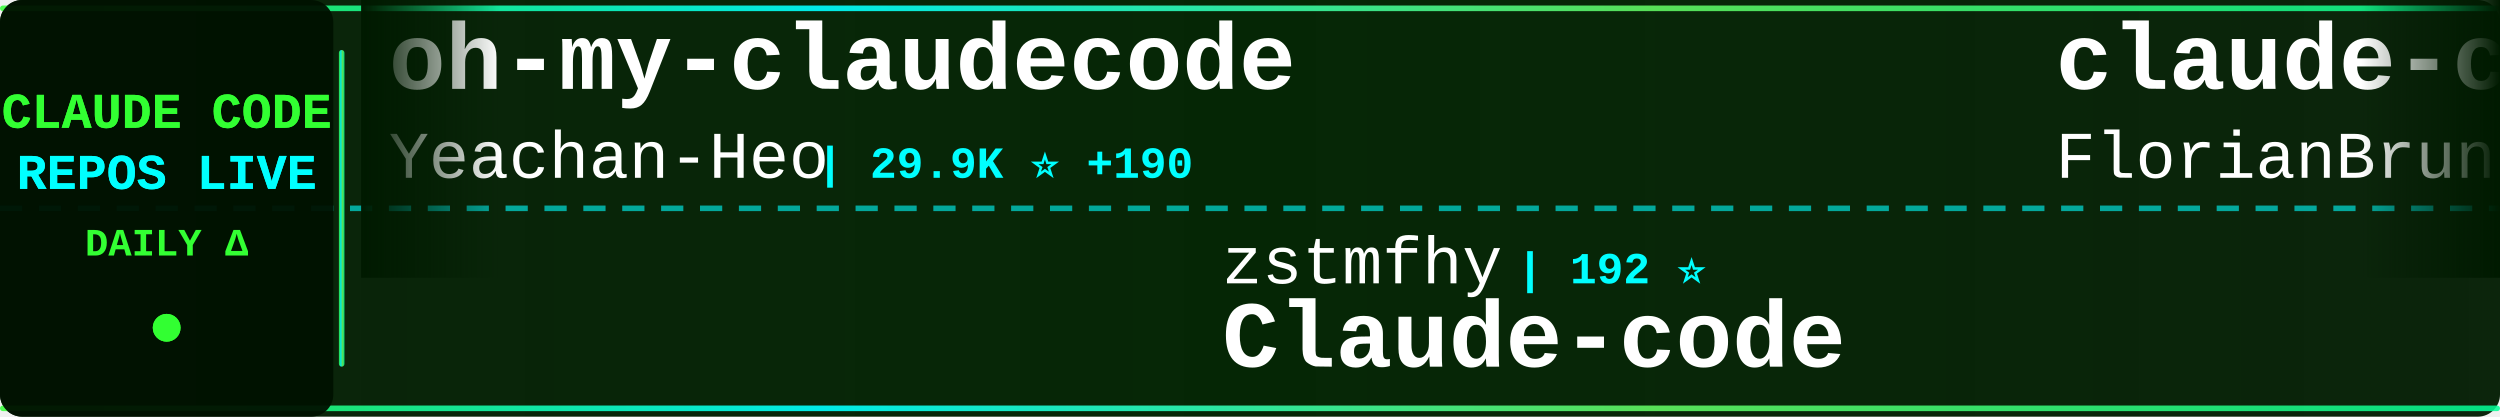
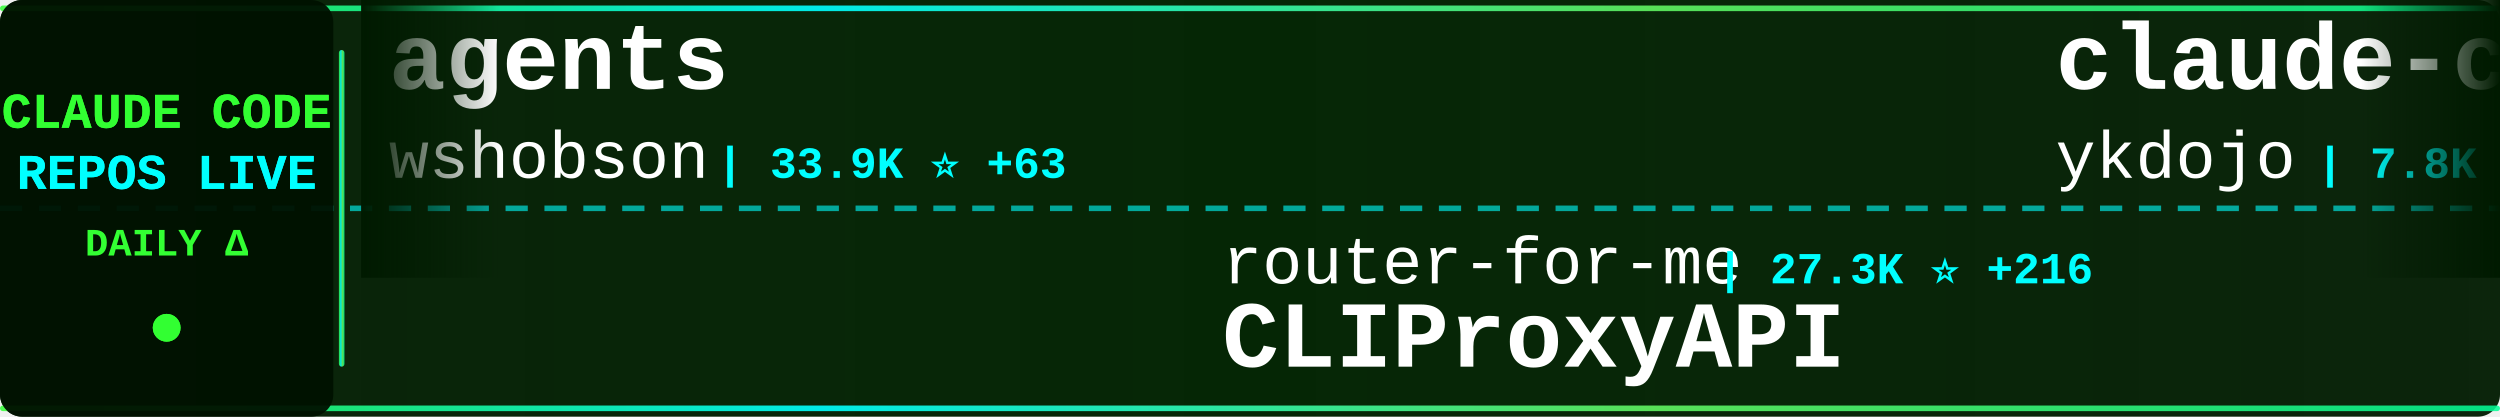
<svg xmlns="http://www.w3.org/2000/svg" width="900" height="150">
  <defs>
    <linearGradient id="tickerBg" x1="0%" y1="0%" x2="100%" y2="0%">
      <stop offset="0%" style="stop-color:#001a00;stop-opacity:0.95" />
      <stop offset="50%" style="stop-color:#002200;stop-opacity:0.98" />
      <stop offset="100%" style="stop-color:#001a00;stop-opacity:0.95" />
    </linearGradient>
    <linearGradient id="borderGrad" x1="0%" y1="0%" x2="100%" y2="0%">
      <stop offset="0%" style="stop-color:#33ff33;stop-opacity:0.85">
        <animate attributeName="stop-opacity" values="0.85;1;0.85" dur="2s" repeatCount="indefinite" />
      </stop>
      <stop offset="33%" style="stop-color:#00ffff;stop-opacity:0.9">
        <animate attributeName="stop-opacity" values="0.9;1;0.9" dur="2.2s" repeatCount="indefinite" />
      </stop>
      <stop offset="66%" style="stop-color:#66ff66;stop-opacity:0.85">
        <animate attributeName="stop-opacity" values="0.85;1;0.85" dur="1.8s" repeatCount="indefinite" />
      </stop>
      <stop offset="100%" style="stop-color:#00ff99;stop-opacity:0.85">
        <animate attributeName="stop-opacity" values="0.85;1;0.85" dur="2s" repeatCount="indefinite" />
      </stop>
    </linearGradient>
    <filter id="textGlow">
      <feGaussianBlur stdDeviation="0.1" result="coloredBlur" />
      <feMerge>
        <feMergeNode in="coloredBlur" />
        <feMergeNode in="SourceGraphic" />
      </feMerge>
    </filter>
    <filter id="metricGlow">
      <feGaussianBlur stdDeviation="0.2" result="coloredBlur" />
      <feMerge>
        <feMergeNode in="coloredBlur" />
        <feMergeNode in="SourceGraphic" />
      </feMerge>
    </filter>
    <linearGradient id="leftFade" x1="0%" y1="0%" x2="100%" y2="0%">
      <stop offset="0%" style="stop-color:#001a00;stop-opacity:1" />
      <stop offset="100%" style="stop-color:#001a00;stop-opacity:0" />
    </linearGradient>
    <linearGradient id="rightFade" x1="0%" y1="0%" x2="100%" y2="0%">
      <stop offset="0%" style="stop-color:#001a00;stop-opacity:0" />
      <stop offset="100%" style="stop-color:#001a00;stop-opacity:1" />
    </linearGradient>
  </defs>
  <rect width="900" height="150" fill="url(#tickerBg)" rx="8" />
  <rect x="0" y="2" width="900" height="2" fill="url(#borderGrad)" rx="1" />
  <rect x="0" y="146" width="900" height="2" fill="url(#borderGrad)" rx="1" />
  <line x1="0" y1="75" x2="900" y2="75" stroke="#00ffff" stroke-width="2" stroke-dasharray="8 6" opacity="0.6" />
  <rect x="0" y="0" width="120" height="150" fill="#001100" opacity="0.95" rx="8" />
  <text x="60" y="46" font-family="'Courier New', monospace" font-size="18" font-weight="bold" fill="#33ff33" text-anchor="middle" filter="url(#textGlow)">
    CLAUDE CODE
  </text>
  <text x="60" y="68" font-family="'Courier New', monospace" font-size="18" font-weight="bold" fill="#00ffff" text-anchor="middle" filter="url(#textGlow)">
    REPOS LIVE
  </text>
  <text x="60" y="92" font-family="'Courier New', monospace" font-size="14" font-weight="bold" fill="#33ff33" text-anchor="middle">
    DAILY Δ
  </text>
  <circle cx="60" cy="118" r="5" fill="#33ff33" filter="url(#metricGlow)">
    <animate attributeName="r" values="4;6;4" dur="1.5s" repeatCount="indefinite" />
    <animate attributeName="opacity" values="0.6;1;0.6" dur="1.5s" repeatCount="indefinite" />
  </circle>
  <rect x="122" y="18" width="2" height="114" fill="url(#borderGrad)" rx="1" />
  <clipPath id="tickerClip">
    <rect x="130" y="0" width="770" height="150" />
  </clipPath>
  <g clip-path="url(#tickerClip)">
    <g id="tickerItems">
      <animateTransform attributeName="transform" attributeType="XML" type="translate" from="0 0" to="-3000 0" dur="54s" repeatCount="indefinite" />
      <g transform="translate(0, 0)">
-         <text x="140" y="32" font-family="'Courier New', monospace" font-size="34" font-weight="bold" fill="#ffffff">oh-my-claudecode</text>
-         <text x="140" y="64" font-family="'Courier New', monospace" font-size="24" font-weight="normal" fill="#ffffff" opacity="1.0">Yeachan-Heo</text>
-         <text x="294" y="64" font-family="'Courier New', monospace" font-size="16" font-weight="bold" fill="#00ffff"> | 29.9K ⭐ +190</text>
+         <text x="140" y="32" font-family="'Courier New', monospace" font-size="34" font-weight="bold" fill="#ffffff">agents</text>
+         <text x="140" y="64" font-family="'Courier New', monospace" font-size="24" font-weight="normal" fill="#ffffff" opacity="1.0">wshobson</text>
+         <text x="258" y="64" font-family="'Courier New', monospace" font-size="16" font-weight="bold" fill="#00ffff"> | 33.9K ⭐ +63</text>
      </g>
      <g transform="translate(300, 0)">
-         <text x="140" y="102" font-family="'Courier New', monospace" font-size="24" font-weight="normal" fill="#ffffff" opacity="1.0">zstmfhy</text>
-         <text x="246" y="102" font-family="'Courier New', monospace" font-size="16" font-weight="bold" fill="#00ffff"> | 192 ⭐</text>
-         <text x="140" y="132" font-family="'Courier New', monospace" font-size="34" font-weight="bold" fill="#ffffff">Claude-code</text>
+         <text x="140" y="102" font-family="'Courier New', monospace" font-size="24" font-weight="normal" fill="#ffffff" opacity="1.0">router-for-me</text>
+         <text x="318" y="102" font-family="'Courier New', monospace" font-size="16" font-weight="bold" fill="#00ffff"> | 27.3K ⭐ +216</text>
+         <text x="140" y="132" font-family="'Courier New', monospace" font-size="34" font-weight="bold" fill="#ffffff">CLIProxyAPI</text>
      </g>
      <g transform="translate(600, 0)">
-         <text x="140" y="32" font-family="'Courier New', monospace" font-size="34" font-weight="bold" fill="#ffffff">claude-code-ultimate-gui...</text>
-         <text x="140" y="64" font-family="'Courier New', monospace" font-size="24" font-weight="normal" fill="#ffffff" opacity="1.0">FlorianBruniaux</text>
-         <text x="342" y="64" font-family="'Courier New', monospace" font-size="16" font-weight="bold" fill="#00ffff"> | 3.6K ⭐ +43</text>
+         <text x="140" y="32" font-family="'Courier New', monospace" font-size="34" font-weight="bold" fill="#ffffff">claude-code-tips</text>
+         <text x="140" y="64" font-family="'Courier New', monospace" font-size="24" font-weight="normal" fill="#ffffff" opacity="1.0">ykdojo</text>
+         <text x="234" y="64" font-family="'Courier New', monospace" font-size="16" font-weight="bold" fill="#00ffff"> | 7.8K ⭐ +26</text>
      </g>
      <g transform="translate(900, 0)">
-         <text x="140" y="102" font-family="'Courier New', monospace" font-size="24" font-weight="normal" fill="#ffffff" opacity="1.0">repowise-dev</text>
-         <text x="306" y="102" font-family="'Courier New', monospace" font-size="16" font-weight="bold" fill="#00ffff"> | 945 ⭐ +3</text>
-         <text x="140" y="132" font-family="'Courier New', monospace" font-size="34" font-weight="bold" fill="#ffffff">claude-code-prompts</text>
+         <text x="140" y="102" font-family="'Courier New', monospace" font-size="24" font-weight="normal" fill="#ffffff" opacity="1.0">andrew-kramer-inno</text>
+         <text x="378" y="102" font-family="'Courier New', monospace" font-size="16" font-weight="bold" fill="#00ffff"> | 574 ⭐ +1</text>
+         <text x="140" y="132" font-family="'Courier New', monospace" font-size="34" font-weight="bold" fill="#ffffff">claude-code-source-build</text>
      </g>
      <g transform="translate(1200, 0)">
-         <text x="140" y="32" font-family="'Courier New', monospace" font-size="34" font-weight="bold" fill="#ffffff">claude-task-master</text>
-         <text x="140" y="64" font-family="'Courier New', monospace" font-size="24" font-weight="normal" fill="#ffffff" opacity="1.0">eyaltoledano</text>
-         <text x="306" y="64" font-family="'Courier New', monospace" font-size="16" font-weight="bold" fill="#00ffff"> | 26.6K ⭐ +9</text>
+         <text x="140" y="32" font-family="'Courier New', monospace" font-size="34" font-weight="bold" fill="#ffffff">claude-code-my-workflow</text>
+         <text x="140" y="64" font-family="'Courier New', monospace" font-size="24" font-weight="normal" fill="#ffffff" opacity="1.0">pedrohcgs</text>
+         <text x="270" y="64" font-family="'Courier New', monospace" font-size="16" font-weight="bold" fill="#00ffff"> | 944 ⭐ +2</text>
      </g>
      <g transform="translate(1500, 0)">
-         <text x="140" y="102" font-family="'Courier New', monospace" font-size="24" font-weight="normal" fill="#ffffff" opacity="1.0">alirezarezvani</text>
-         <text x="330" y="102" font-family="'Courier New', monospace" font-size="16" font-weight="bold" fill="#00ffff"> | 11.8K ⭐ +183</text>
-         <text x="140" y="132" font-family="'Courier New', monospace" font-size="34" font-weight="bold" fill="#ffffff">claude-skills</text>
+         <text x="140" y="102" font-family="'Courier New', monospace" font-size="24" font-weight="normal" fill="#ffffff" opacity="1.0">oboard</text>
+         <text x="234" y="102" font-family="'Courier New', monospace" font-size="16" font-weight="bold" fill="#00ffff"> | 3.0K ⭐ +10</text>
+         <text x="140" y="132" font-family="'Courier New', monospace" font-size="34" font-weight="bold" fill="#ffffff">claude-code-rev</text>
      </g>
      <g transform="translate(1800, 0)">
-         <text x="140" y="32" font-family="'Courier New', monospace" font-size="34" font-weight="bold" fill="#ffffff">ClaudeCode</text>
-         <text x="140" y="64" font-family="'Courier New', monospace" font-size="24" font-weight="normal" fill="#ffffff" opacity="1.0">guanshan</text>
-         <text x="258" y="64" font-family="'Courier New', monospace" font-size="16" font-weight="bold" fill="#00ffff"> | 55 ⭐</text>
+         <text x="140" y="32" font-family="'Courier New', monospace" font-size="34" font-weight="bold" fill="#ffffff">claude-skills</text>
+         <text x="140" y="64" font-family="'Courier New', monospace" font-size="24" font-weight="normal" fill="#ffffff" opacity="1.0">alirezarezvani</text>
+         <text x="330" y="64" font-family="'Courier New', monospace" font-size="16" font-weight="bold" fill="#00ffff"> | 12.0K ⭐ +161</text>
      </g>
      <g transform="translate(2100, 0)">
-         <text x="140" y="102" font-family="'Courier New', monospace" font-size="24" font-weight="normal" fill="#ffffff" opacity="1.0">shanraisshan</text>
-         <text x="306" y="102" font-family="'Courier New', monospace" font-size="16" font-weight="bold" fill="#00ffff"> | 46.3K ⭐ +276</text>
-         <text x="140" y="132" font-family="'Courier New', monospace" font-size="34" font-weight="bold" fill="#ffffff">claude-code-best-practic...</text>
+         <text x="140" y="102" font-family="'Courier New', monospace" font-size="24" font-weight="normal" fill="#ffffff" opacity="1.0">Donchitos</text>
+         <text x="270" y="102" font-family="'Courier New', monospace" font-size="16" font-weight="bold" fill="#00ffff"> | 13.7K ⭐ +1.0K</text>
+         <text x="140" y="132" font-family="'Courier New', monospace" font-size="34" font-weight="bold" fill="#ffffff">Claude-Code-Game-Studios</text>
      </g>
      <g transform="translate(2400, 0)">
-         <text x="140" y="32" font-family="'Courier New', monospace" font-size="34" font-weight="bold" fill="#ffffff">CLIProxyAPI</text>
-         <text x="140" y="64" font-family="'Courier New', monospace" font-size="24" font-weight="normal" fill="#ffffff" opacity="1.0">router-for-me</text>
-         <text x="318" y="64" font-family="'Courier New', monospace" font-size="16" font-weight="bold" fill="#00ffff"> | 27.1K ⭐ +182</text>
+         <text x="140" y="32" font-family="'Courier New', monospace" font-size="34" font-weight="bold" fill="#ffffff">claude-code-telegram</text>
+         <text x="140" y="64" font-family="'Courier New', monospace" font-size="24" font-weight="normal" fill="#ffffff" opacity="1.0">RichardAtCT</text>
+         <text x="294" y="64" font-family="'Courier New', monospace" font-size="16" font-weight="bold" fill="#00ffff"> | 2.5K ⭐ +8</text>
      </g>
      <g transform="translate(2700, 0)">
-         <text x="140" y="102" font-family="'Courier New', monospace" font-size="24" font-weight="normal" fill="#ffffff" opacity="1.0">liuup</text>
-         <text x="222" y="102" font-family="'Courier New', monospace" font-size="16" font-weight="bold" fill="#00ffff"> | 1.8K ⭐ +18</text>
-         <text x="140" y="132" font-family="'Courier New', monospace" font-size="34" font-weight="bold" fill="#ffffff">claude-code-analysis</text>
+         <text x="140" y="102" font-family="'Courier New', monospace" font-size="24" font-weight="normal" fill="#ffffff" opacity="1.0">ChrisWiles</text>
+         <text x="282" y="102" font-family="'Courier New', monospace" font-size="16" font-weight="bold" fill="#00ffff"> | 5.8K ⭐ +5</text>
+         <text x="140" y="132" font-family="'Courier New', monospace" font-size="34" font-weight="bold" fill="#ffffff">claude-code-showcase</text>
      </g>
      <g transform="translate(3000, 0)">
-         <text x="140" y="32" font-family="'Courier New', monospace" font-size="34" font-weight="bold" fill="#ffffff">oh-my-claudecode</text>
-         <text x="140" y="64" font-family="'Courier New', monospace" font-size="24" font-weight="normal" fill="#ffffff" opacity="1.0">Yeachan-Heo</text>
-         <text x="294" y="64" font-family="'Courier New', monospace" font-size="16" font-weight="bold" fill="#00ffff"> | 29.9K ⭐ +190</text>
+         <text x="140" y="32" font-family="'Courier New', monospace" font-size="34" font-weight="bold" fill="#ffffff">agents</text>
+         <text x="140" y="64" font-family="'Courier New', monospace" font-size="24" font-weight="normal" fill="#ffffff" opacity="1.0">wshobson</text>
+         <text x="258" y="64" font-family="'Courier New', monospace" font-size="16" font-weight="bold" fill="#00ffff"> | 33.9K ⭐ +63</text>
      </g>
      <g transform="translate(3300, 0)">
-         <text x="140" y="102" font-family="'Courier New', monospace" font-size="24" font-weight="normal" fill="#ffffff" opacity="1.0">zstmfhy</text>
-         <text x="246" y="102" font-family="'Courier New', monospace" font-size="16" font-weight="bold" fill="#00ffff"> | 192 ⭐</text>
-         <text x="140" y="132" font-family="'Courier New', monospace" font-size="34" font-weight="bold" fill="#ffffff">Claude-code</text>
+         <text x="140" y="102" font-family="'Courier New', monospace" font-size="24" font-weight="normal" fill="#ffffff" opacity="1.0">router-for-me</text>
+         <text x="318" y="102" font-family="'Courier New', monospace" font-size="16" font-weight="bold" fill="#00ffff"> | 27.3K ⭐ +216</text>
+         <text x="140" y="132" font-family="'Courier New', monospace" font-size="34" font-weight="bold" fill="#ffffff">CLIProxyAPI</text>
      </g>
      <g transform="translate(3600, 0)">
-         <text x="140" y="32" font-family="'Courier New', monospace" font-size="34" font-weight="bold" fill="#ffffff">claude-code-ultimate-gui...</text>
-         <text x="140" y="64" font-family="'Courier New', monospace" font-size="24" font-weight="normal" fill="#ffffff" opacity="1.0">FlorianBruniaux</text>
-         <text x="342" y="64" font-family="'Courier New', monospace" font-size="16" font-weight="bold" fill="#00ffff"> | 3.6K ⭐ +43</text>
+         <text x="140" y="32" font-family="'Courier New', monospace" font-size="34" font-weight="bold" fill="#ffffff">claude-code-tips</text>
+         <text x="140" y="64" font-family="'Courier New', monospace" font-size="24" font-weight="normal" fill="#ffffff" opacity="1.0">ykdojo</text>
+         <text x="234" y="64" font-family="'Courier New', monospace" font-size="16" font-weight="bold" fill="#00ffff"> | 7.8K ⭐ +26</text>
      </g>
      <g transform="translate(3900, 0)">
-         <text x="140" y="102" font-family="'Courier New', monospace" font-size="24" font-weight="normal" fill="#ffffff" opacity="1.0">repowise-dev</text>
-         <text x="306" y="102" font-family="'Courier New', monospace" font-size="16" font-weight="bold" fill="#00ffff"> | 945 ⭐ +3</text>
-         <text x="140" y="132" font-family="'Courier New', monospace" font-size="34" font-weight="bold" fill="#ffffff">claude-code-prompts</text>
+         <text x="140" y="102" font-family="'Courier New', monospace" font-size="24" font-weight="normal" fill="#ffffff" opacity="1.0">andrew-kramer-inno</text>
+         <text x="378" y="102" font-family="'Courier New', monospace" font-size="16" font-weight="bold" fill="#00ffff"> | 574 ⭐ +1</text>
+         <text x="140" y="132" font-family="'Courier New', monospace" font-size="34" font-weight="bold" fill="#ffffff">claude-code-source-build</text>
      </g>
    </g>
  </g>
  <rect x="130" y="0" width="50" height="100" fill="url(#leftFade)" />
  <rect x="850" y="0" width="50" height="100" fill="url(#rightFade)" />
</svg>
